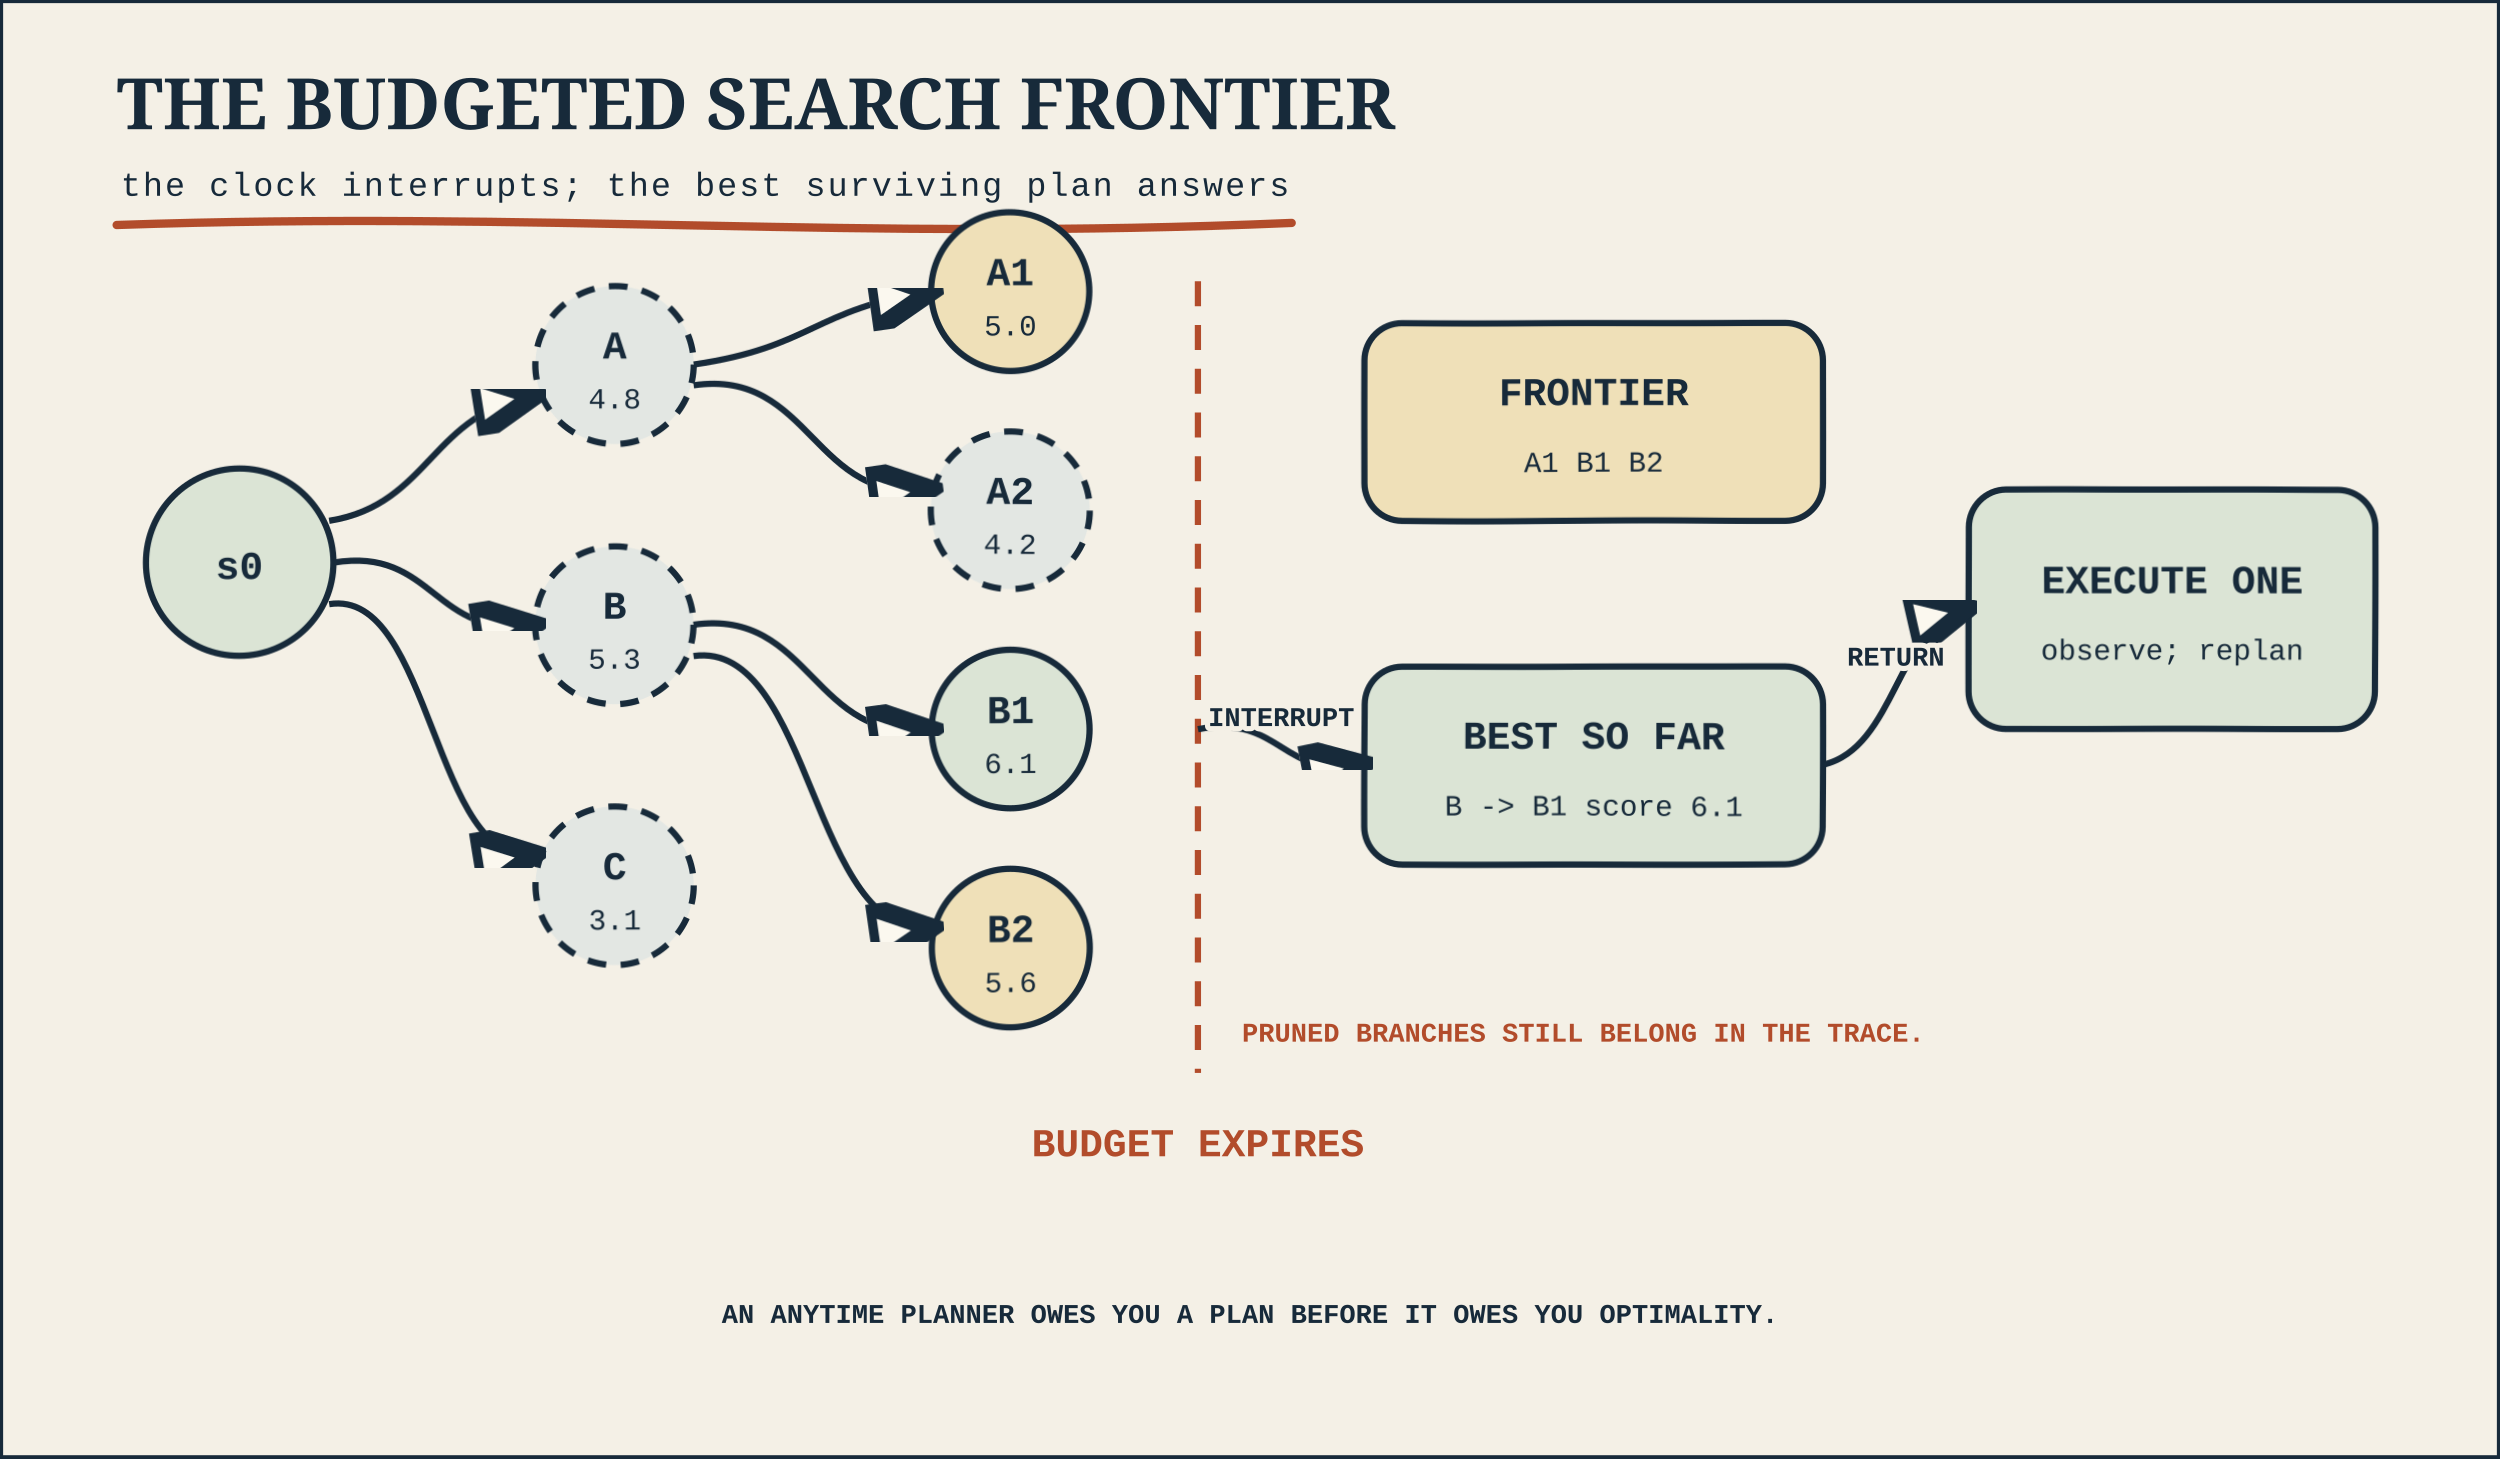
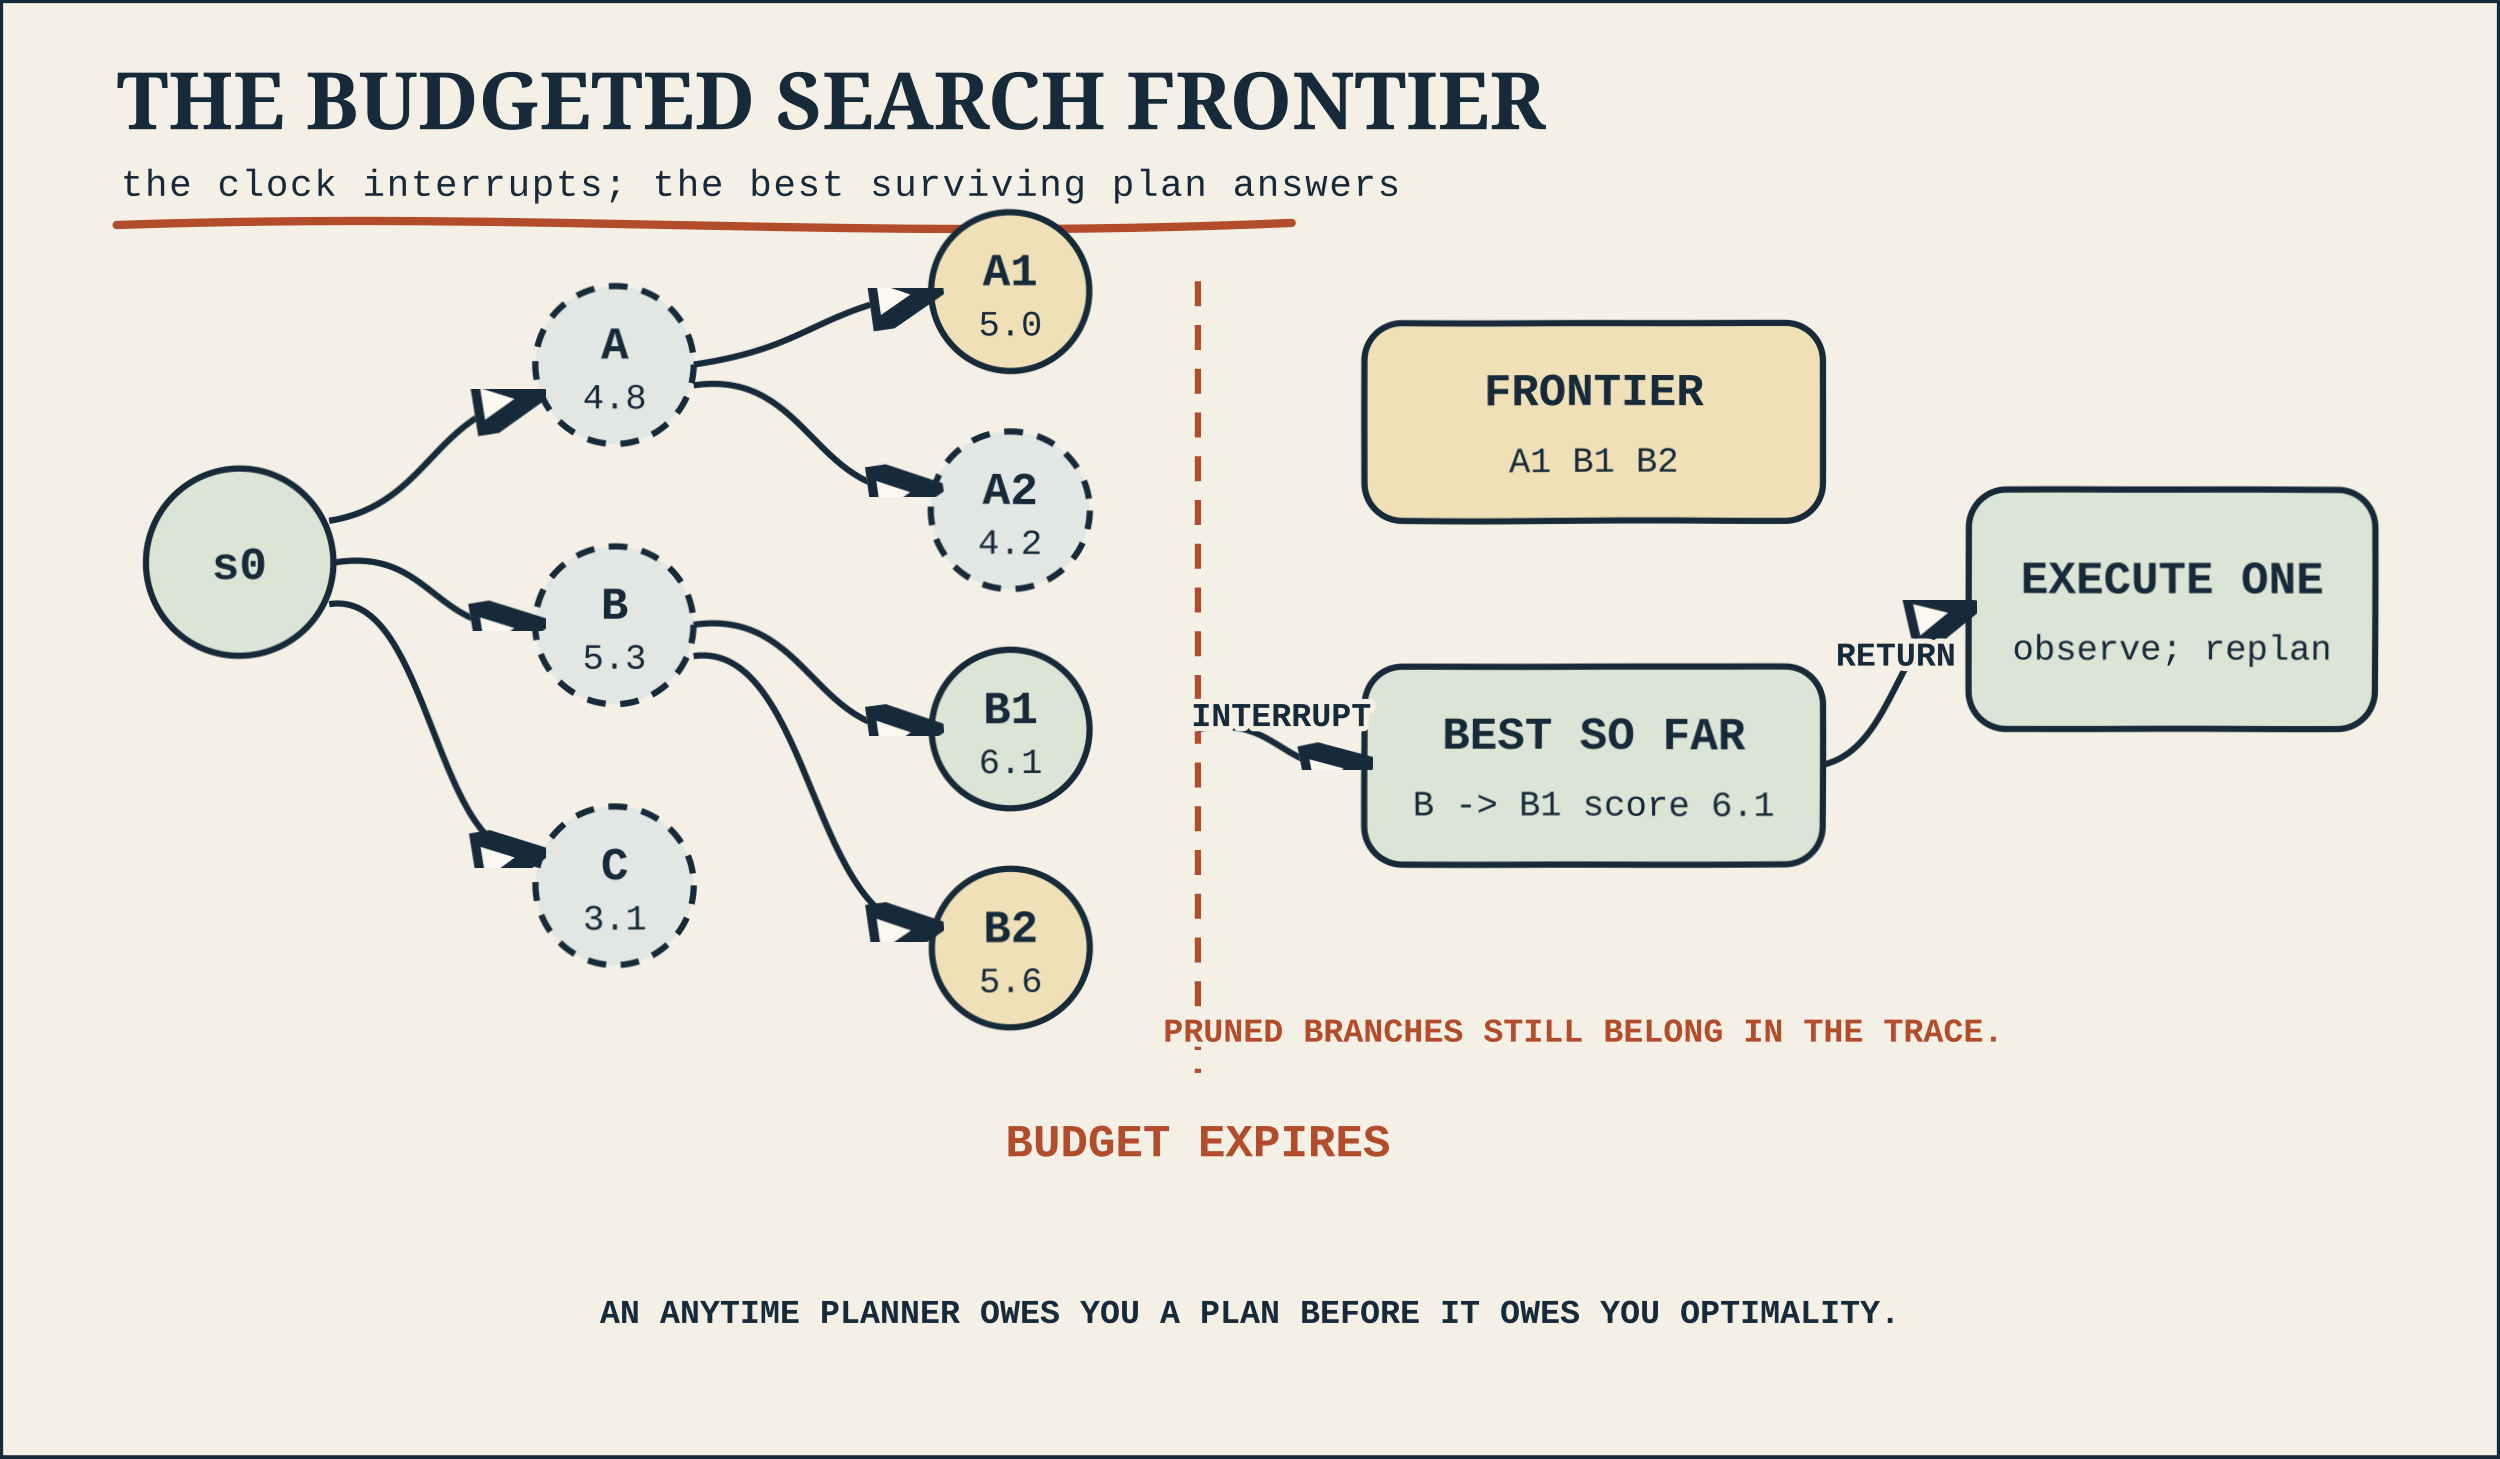
<svg xmlns="http://www.w3.org/2000/svg" width="1200" height="700" viewBox="0 0 1200 700" role="img" aria-labelledby="title desc">
  <defs>
    <marker id="arrow" markerWidth="12" markerHeight="10" refX="10" refY="5" orient="auto">
      <path d="M0,0 L10,5 L0,10 z" fill="#172a3a" />
    </marker>
    <marker id="red-arrow" markerWidth="12" markerHeight="10" refX="10" refY="5" orient="auto">
      <path d="M0,0 L10,5 L0,10 z" fill="#b24c2b" />
    </marker>
    <filter id="wobble" x="-5%" y="-5%" width="110%" height="110%">
      <feTurbulence type="fractalNoise" baseFrequency="0.012" numOctaves="1" seed="427" result="noise" />
      <feDisplacementMap in="SourceGraphic" in2="noise" scale="1.2" />
    </filter>
    <style>
      .paper { fill:#f4f0e6; }
      text { fill:#172a3a; font-family:"Courier New",monospace; }
-       .title { font-family:Georgia,serif; font-size:34px; font-weight:bold; }
-       .subtitle { font-size:16px; letter-spacing:1px; }
-       .label { font-size:19px; font-weight:bold; }
-       .detail { font-size:14px; }
-       .tiny { font-size:13px; font-weight:bold; paint-order:stroke; stroke:#f4f0e6; stroke-width:5px; stroke-linejoin:round; }
+       .title { font-family:Georgia,serif; font-size:38px; font-weight:bold; }
+       .subtitle { font-size:18px; letter-spacing:0.8px; }
+       .label { font-size:22px; font-weight:bold; }
+       .detail { font-size:17px; }
+       .tiny { font-size:16px; font-weight:bold; paint-order:stroke; stroke:#f4f0e6; stroke-width:5px; stroke-linejoin:round; }
      .rough { filter:url(#wobble); }
      rect, circle, ellipse, path, line, polygon { fill:#fbf8ef; stroke:#172a3a; stroke-width:3; }
      .arrow { fill:none; marker-end:url(#arrow); }
      .red .arrow, .red path, .red line, .red rect, .red circle { stroke:#b24c2b; }
      .red .arrow { marker-end:url(#red-arrow); }
      .red text, text.red { fill:#b24c2b; }
      .green rect, .green circle { fill:#dbe4d5; }
      .amber rect, .amber circle { fill:#efe0b8; }
      .danger rect, .danger circle { fill:#f0c9bb; stroke:#b24c2b; }
      .ghost rect, .ghost circle { fill:#e3e7e3; stroke-dasharray:9 7; }
      .scribble { fill:none; stroke:#b24c2b; stroke-width:4; stroke-linecap:round; }
    </style>
  </defs>
  <rect class="paper" width="1200" height="700" stroke="none" />
  <text class="title" x="56" y="62">THE BUDGETED SEARCH FRONTIER</text>
  <text class="subtitle" x="58" y="94">the clock interrupts; the best surviving plan answers</text>
  <path class="scribble" d="M56,108 C260,101 410,116 620,107" />
  <g class="rough green">
    <circle cx="115" cy="270" r="45" />
    <text class="label" x="115" y="278" text-anchor="middle">s0</text>
  </g>
  <g class="rough ghost">
    <circle cx="295" cy="175" r="38" />
    <text class="label" x="295" y="172" text-anchor="middle">A</text>
    <text class="detail" x="295" y="196" text-anchor="middle">4.8</text>
  </g>
  <g class="rough ghost">
    <circle cx="295" cy="300" r="38" />
    <text class="label" x="295" y="297" text-anchor="middle">B</text>
    <text class="detail" x="295" y="321" text-anchor="middle">5.3</text>
  </g>
  <g class="rough ghost">
    <circle cx="295" cy="425" r="38" />
    <text class="label" x="295" y="422" text-anchor="middle">C</text>
    <text class="detail" x="295" y="446" text-anchor="middle">3.1</text>
  </g>
  <g class="rough amber">
    <circle cx="485" cy="140" r="38" />
    <text class="label" x="485" y="137" text-anchor="middle">A1</text>
    <text class="detail" x="485" y="161" text-anchor="middle">5.0</text>
  </g>
  <g class="rough ghost">
    <circle cx="485" cy="245" r="38" />
    <text class="label" x="485" y="242" text-anchor="middle">A2</text>
    <text class="detail" x="485" y="266" text-anchor="middle">4.2</text>
  </g>
  <g class="rough green">
    <circle cx="485" cy="350" r="38" />
    <text class="label" x="485" y="347" text-anchor="middle">B1</text>
    <text class="detail" x="485" y="371" text-anchor="middle">6.1</text>
  </g>
  <g class="rough amber">
    <circle cx="485" cy="455" r="38" />
    <text class="label" x="485" y="452" text-anchor="middle">B2</text>
    <text class="detail" x="485" y="476" text-anchor="middle">5.6</text>
  </g>
  <g class="">
    <path class="arrow rough" d="M158,250 C207.5,242 207.5,198 257,190" />
  </g>
  <g class="">
    <path class="arrow rough" d="M160,270 C208.5,262 208.5,308 257,300" />
  </g>
  <g class="">
    <path class="arrow rough" d="M158,290 C207.5,282 207.5,418 257,410" />
  </g>
  <g class="">
    <path class="arrow rough" d="M333,175 C390.0,167 390.0,148 447,140" />
  </g>
  <g class="">
    <path class="arrow rough" d="M333,185 C390.0,177 390.0,243 447,235" />
  </g>
  <g class="">
    <path class="arrow rough" d="M333,300 C390.0,292 390.0,358 447,350" />
  </g>
  <g class="">
    <path class="arrow rough" d="M333,315 C390.0,307 390.0,453 447,445" />
  </g>
  <g class="red">
    <line x1="575" y1="135" x2="575" y2="515" stroke-dasharray="12 9" />
    <text class="label red" x="575" y="555" text-anchor="middle">BUDGET EXPIRES</text>
  </g>
  <g class="rough amber">
    <rect x="655" y="155" width="220" height="95" rx="18" />
    <text class="label" x="765.0" y="194.5" text-anchor="middle">FRONTIER</text>
    <text class="detail" x="765.0" y="226.5" text-anchor="middle">A1  B1  B2</text>
  </g>
  <g class="rough green">
    <rect x="655" y="320" width="220" height="95" rx="18" />
    <text class="label" x="765.0" y="359.5" text-anchor="middle">BEST SO FAR</text>
    <text class="detail" x="765.0" y="391.5" text-anchor="middle">B -&gt; B1  score 6.1</text>
  </g>
  <g class="rough green">
    <rect x="945" y="235" width="195" height="115" rx="18" />
    <text class="label" x="1042.5" y="284.5" text-anchor="middle">EXECUTE ONE</text>
    <text class="detail" x="1042.5" y="316.5" text-anchor="middle">observe; replan</text>
  </g>
  <g class="">
    <path class="arrow rough" d="M575,350 C615.0,342 615.0,375 655,367" />
    <text class="tiny" x="615.0" y="348.5" text-anchor="middle">INTERRUPT</text>
  </g>
  <g class="">
    <path class="arrow rough" d="M875,367 C910.0,359 910.0,300 945,292" />
    <text class="tiny" x="910.0" y="319.5" text-anchor="middle">RETURN</text>
  </g>
  <text class="tiny red" x="760" y="500" text-anchor="middle">PRUNED BRANCHES STILL BELONG IN THE TRACE.</text>
  <text class="tiny" x="600" y="635" text-anchor="middle">AN ANYTIME PLANNER OWES YOU A PLAN BEFORE IT OWES YOU OPTIMALITY.</text>
</svg>
